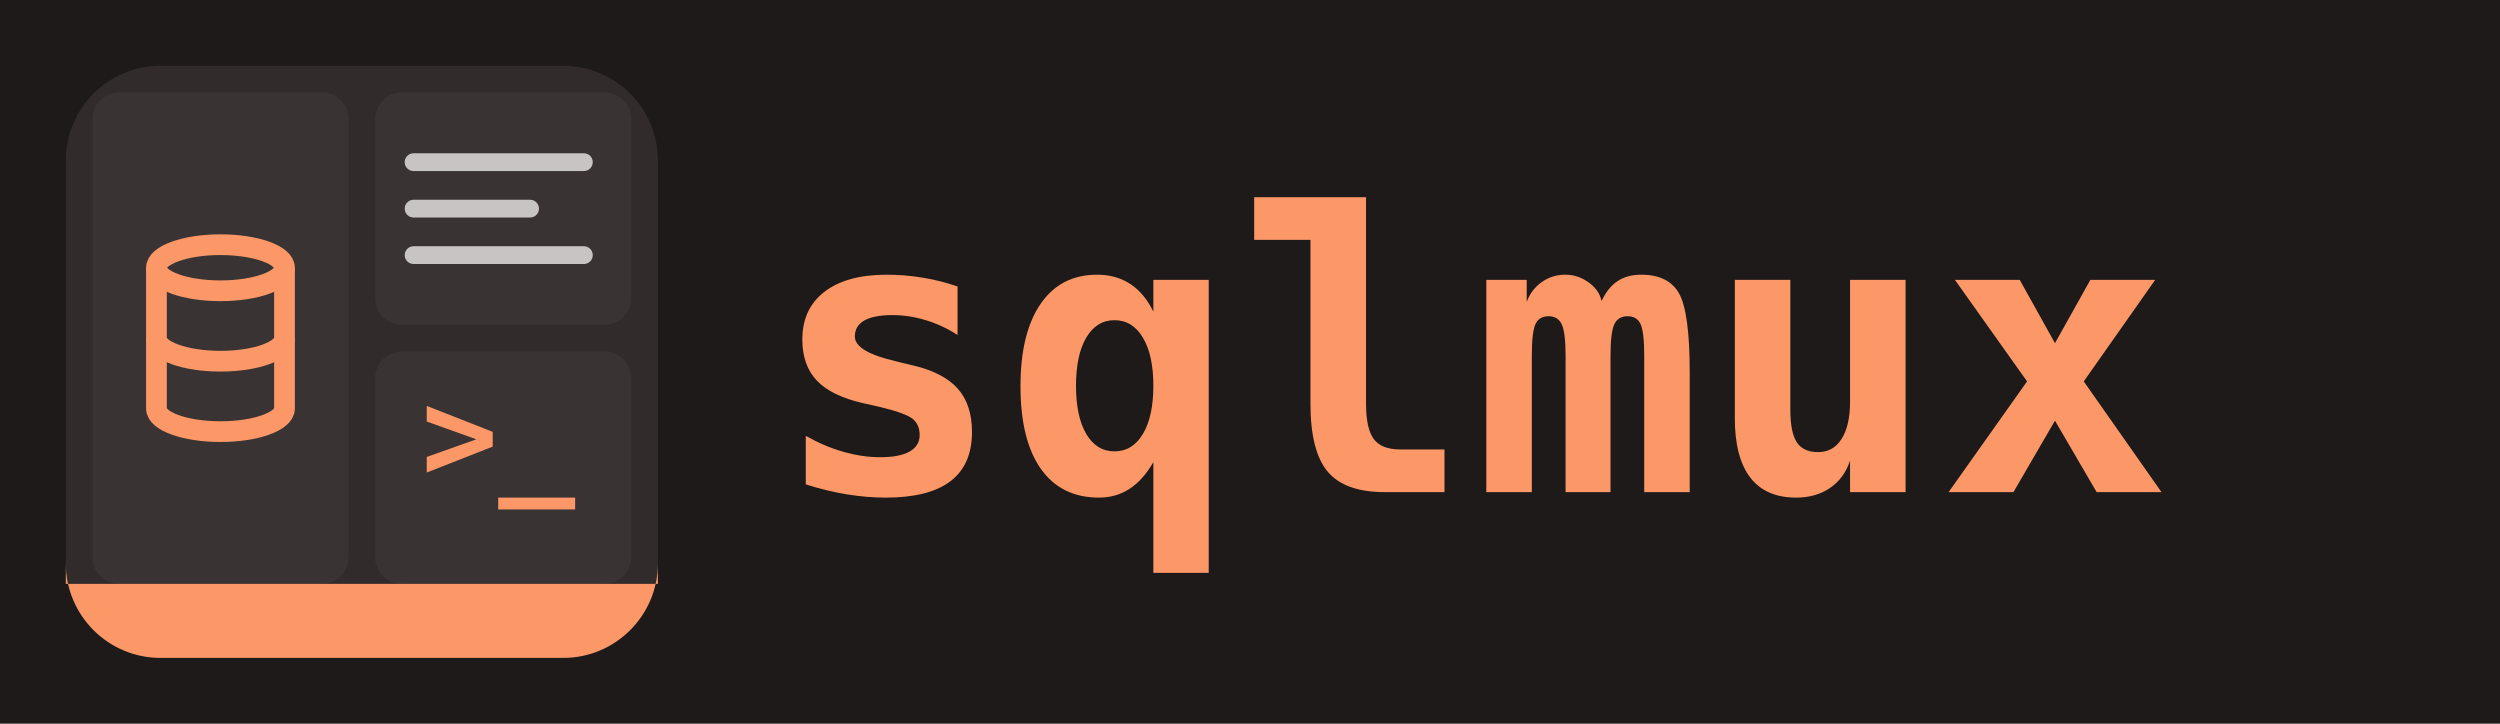
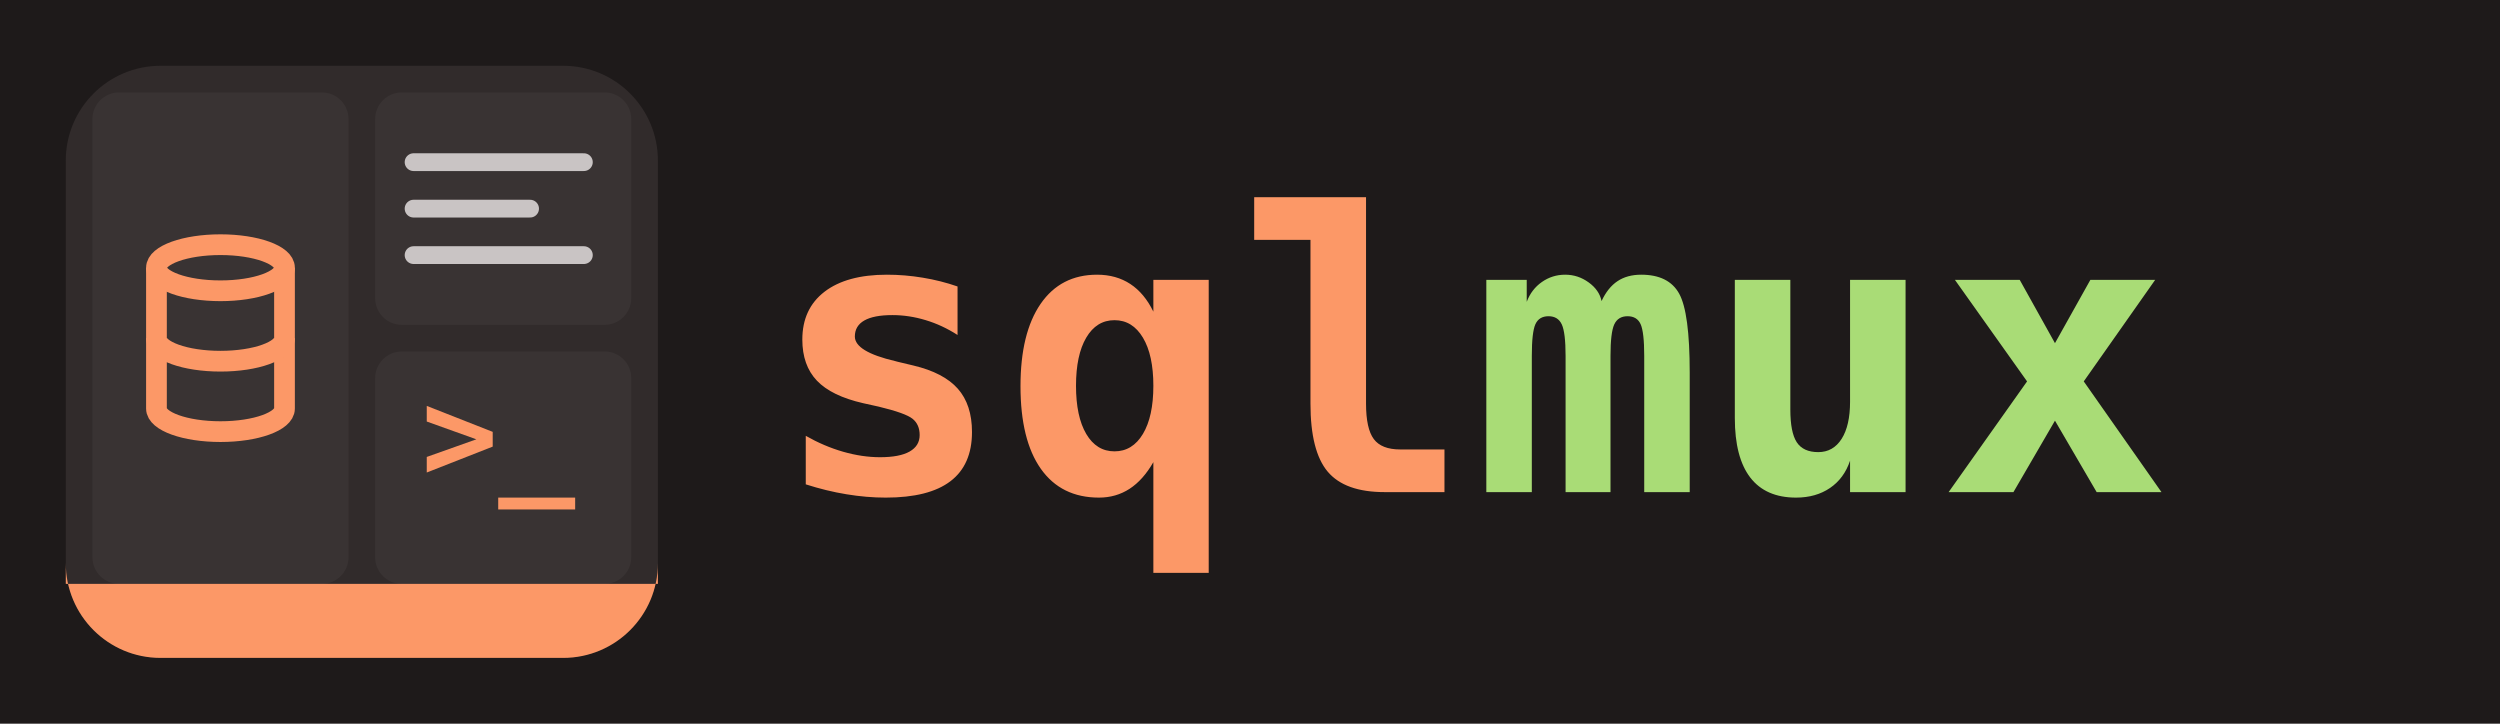
<svg xmlns="http://www.w3.org/2000/svg" viewBox="0 0 760 220" width="760" height="220">
  <rect width="760" height="220" fill="#1e1a1a" />
  <rect x="20" y="20" width="180" height="180" rx="28.8" fill="#312b2b" />
  <rect x="28.1" y="28.1" width="77.85" height="149.4" rx="8.1" fill="#393333" />
  <rect x="114.05" y="28.1" width="77.85" height="70.65" rx="8.1" fill="#393333" />
  <rect x="114.05" y="106.85" width="77.85" height="70.65" rx="8.1" fill="#393333" />
  <path d="M20 177.5 h180 v-6.3 a28.8 28.8 0 0 1 -28.8 28.8 h-122.4 a28.8 28.8 0 0 1 -28.8 -28.8 z" fill="#fc9867" />
  <ellipse cx="67.025" cy="81.391" rx="19.462" ry="7.006" fill="none" stroke="#fc9867" stroke-width="6.3" />
  <path d="M47.563 81.391 v42.818 a19.462 7.006 0 0 0 38.925 0 v-42.818" fill="none" stroke="#fc9867" stroke-width="6.3" stroke-linejoin="round" />
  <path d="M47.563 102.8 a19.462 7.006 0 0 0 38.925 0" fill="none" stroke="#fc9867" stroke-width="6.3" />
  <line x1="125.727" y1="49.295" x2="177.498" y2="49.295" stroke="#c9c4c4" stroke-width="5.4" stroke-linecap="round" />
  <line x1="125.727" y1="63.425" x2="161.149" y2="63.425" stroke="#c9c4c4" stroke-width="5.4" stroke-linecap="round" />
  <line x1="125.727" y1="77.555" x2="177.498" y2="77.555" stroke="#c9c4c4" stroke-width="5.4" stroke-linecap="round" />
  <text x="128.063" y="145.707" font-family="JetBrains Mono, Menlo, DejaVu Sans Mono, monospace" font-weight="700" font-size="38.858" fill="#fc9867">&gt;_</text>
-   <text x="234" y="149.6" font-family="JetBrains Mono, Menlo, DejaVu Sans Mono, monospace" font-weight="700" font-size="118" fill="#fc9867">sqlmux</text>
+   <text x="234" y="149.6" font-family="JetBrains Mono, Menlo, DejaVu Sans Mono, monospace" font-weight="700" font-size="118" fill="#fc9867">sql<tspan fill="#a9dc76">mux</tspan>
+   </text>
</svg>
